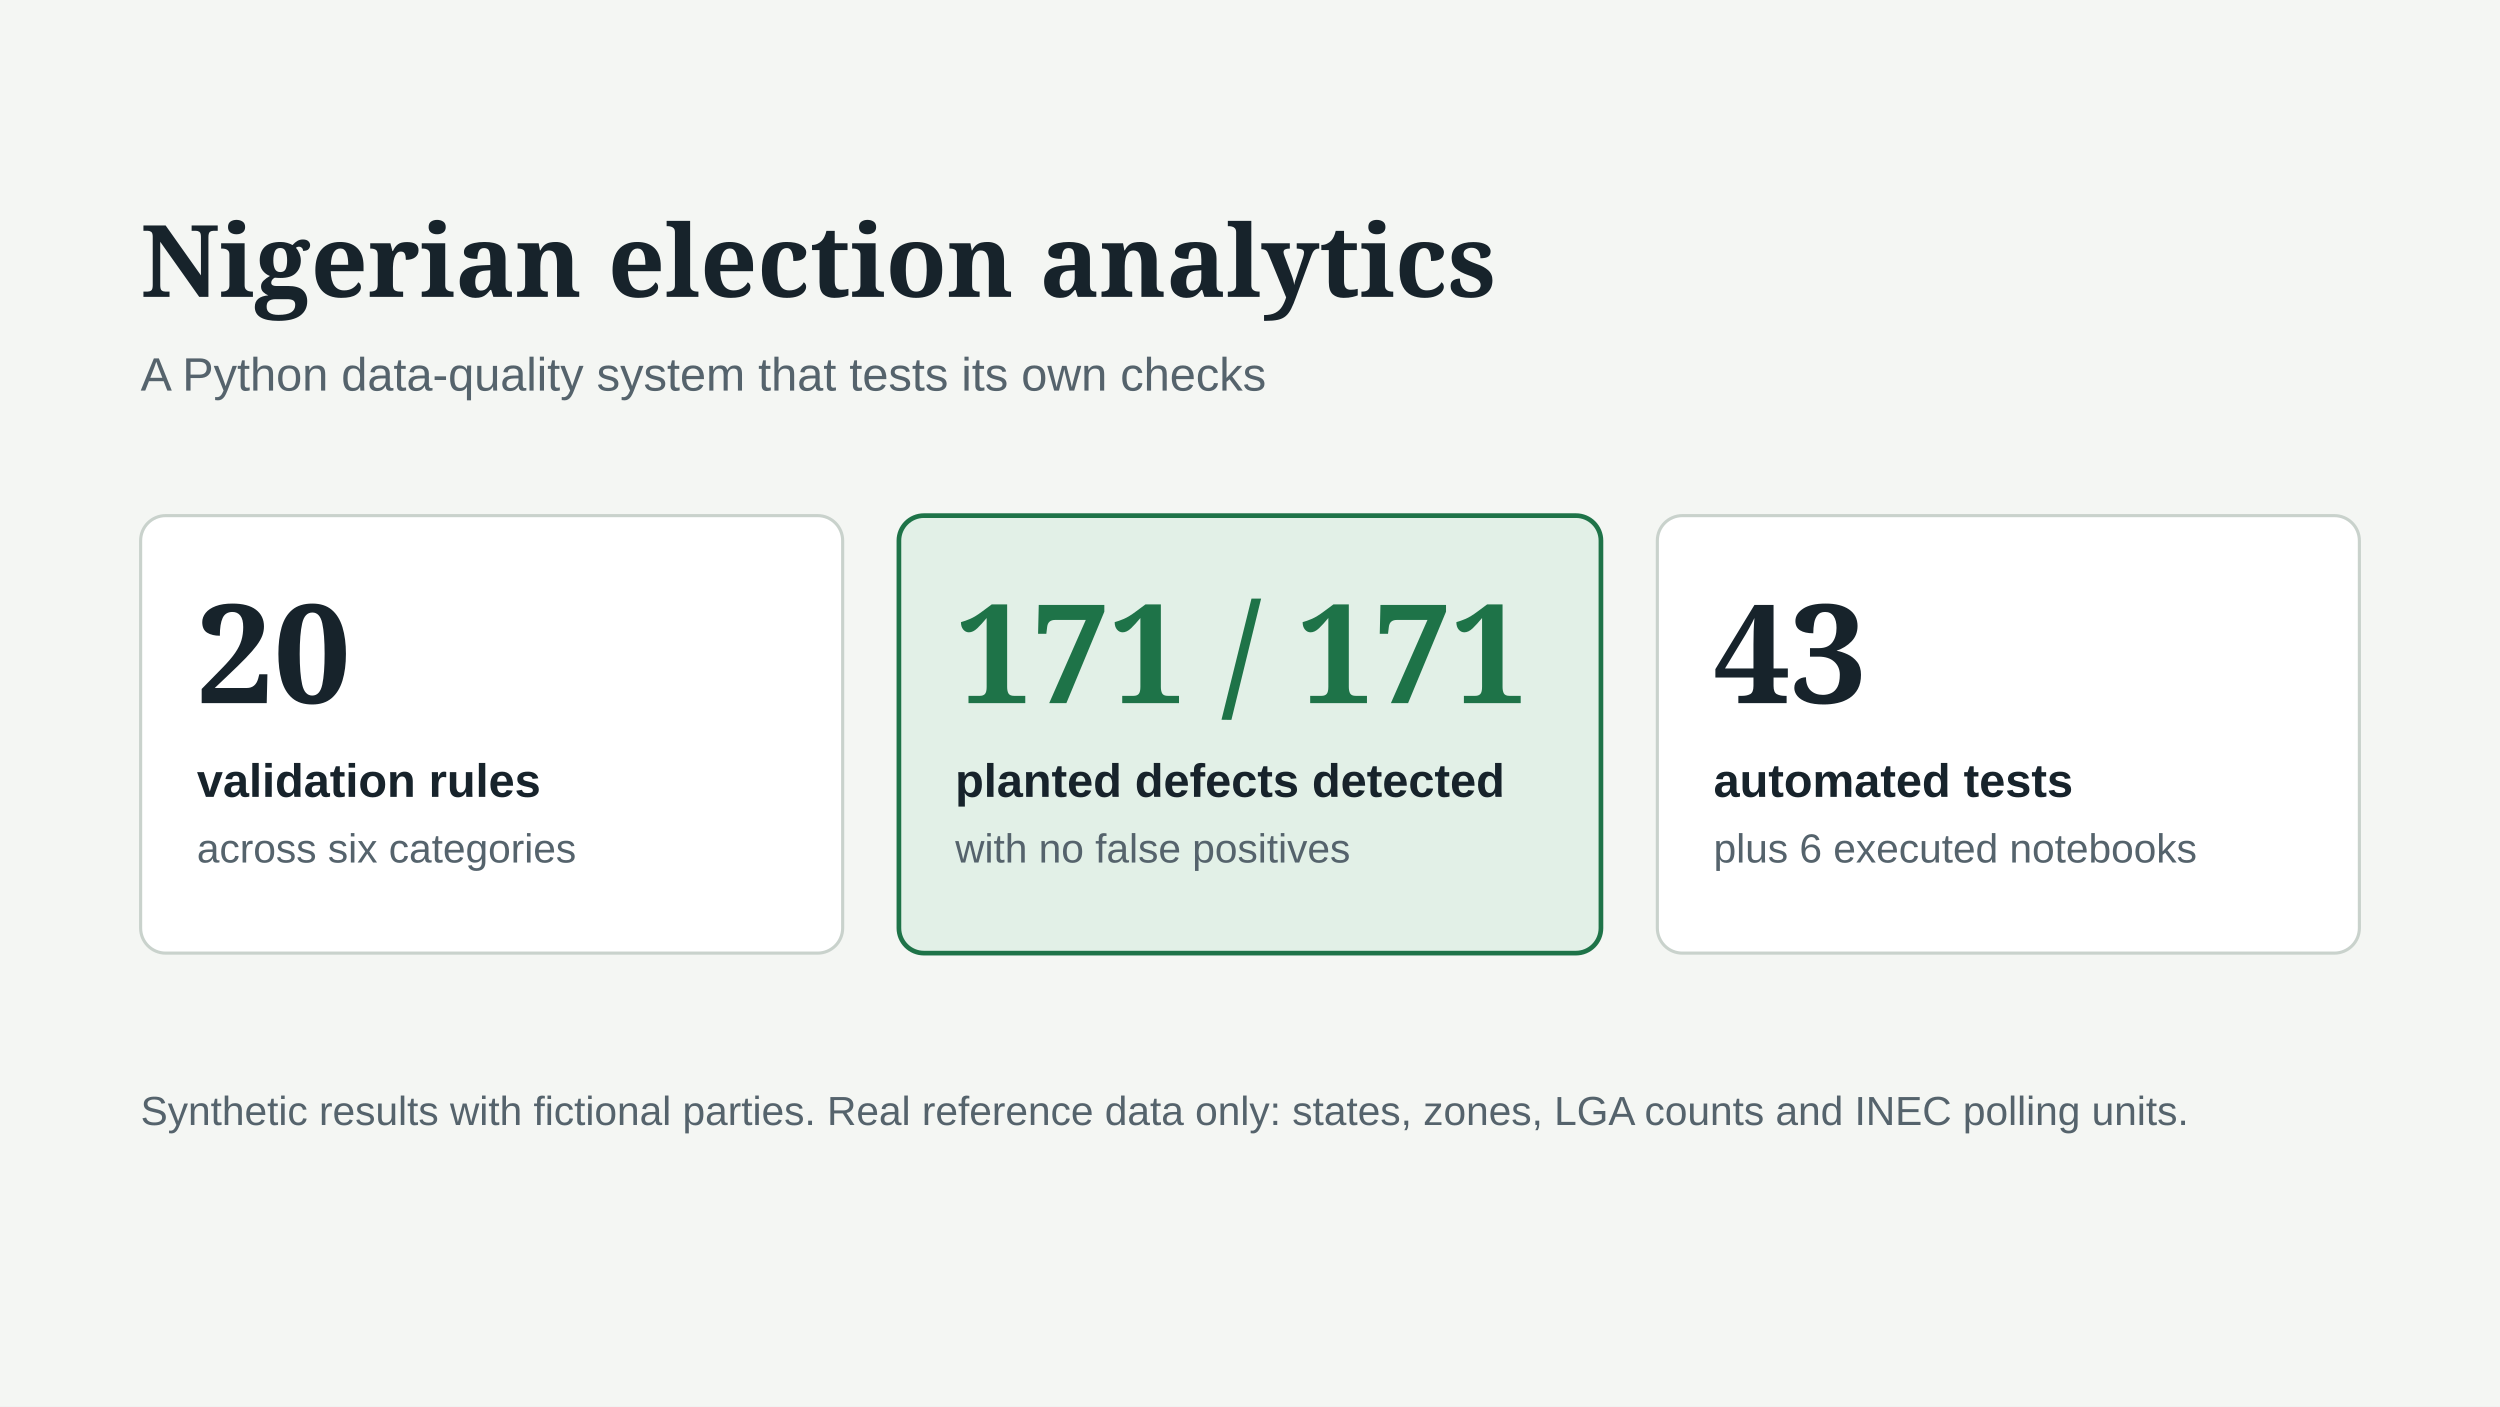
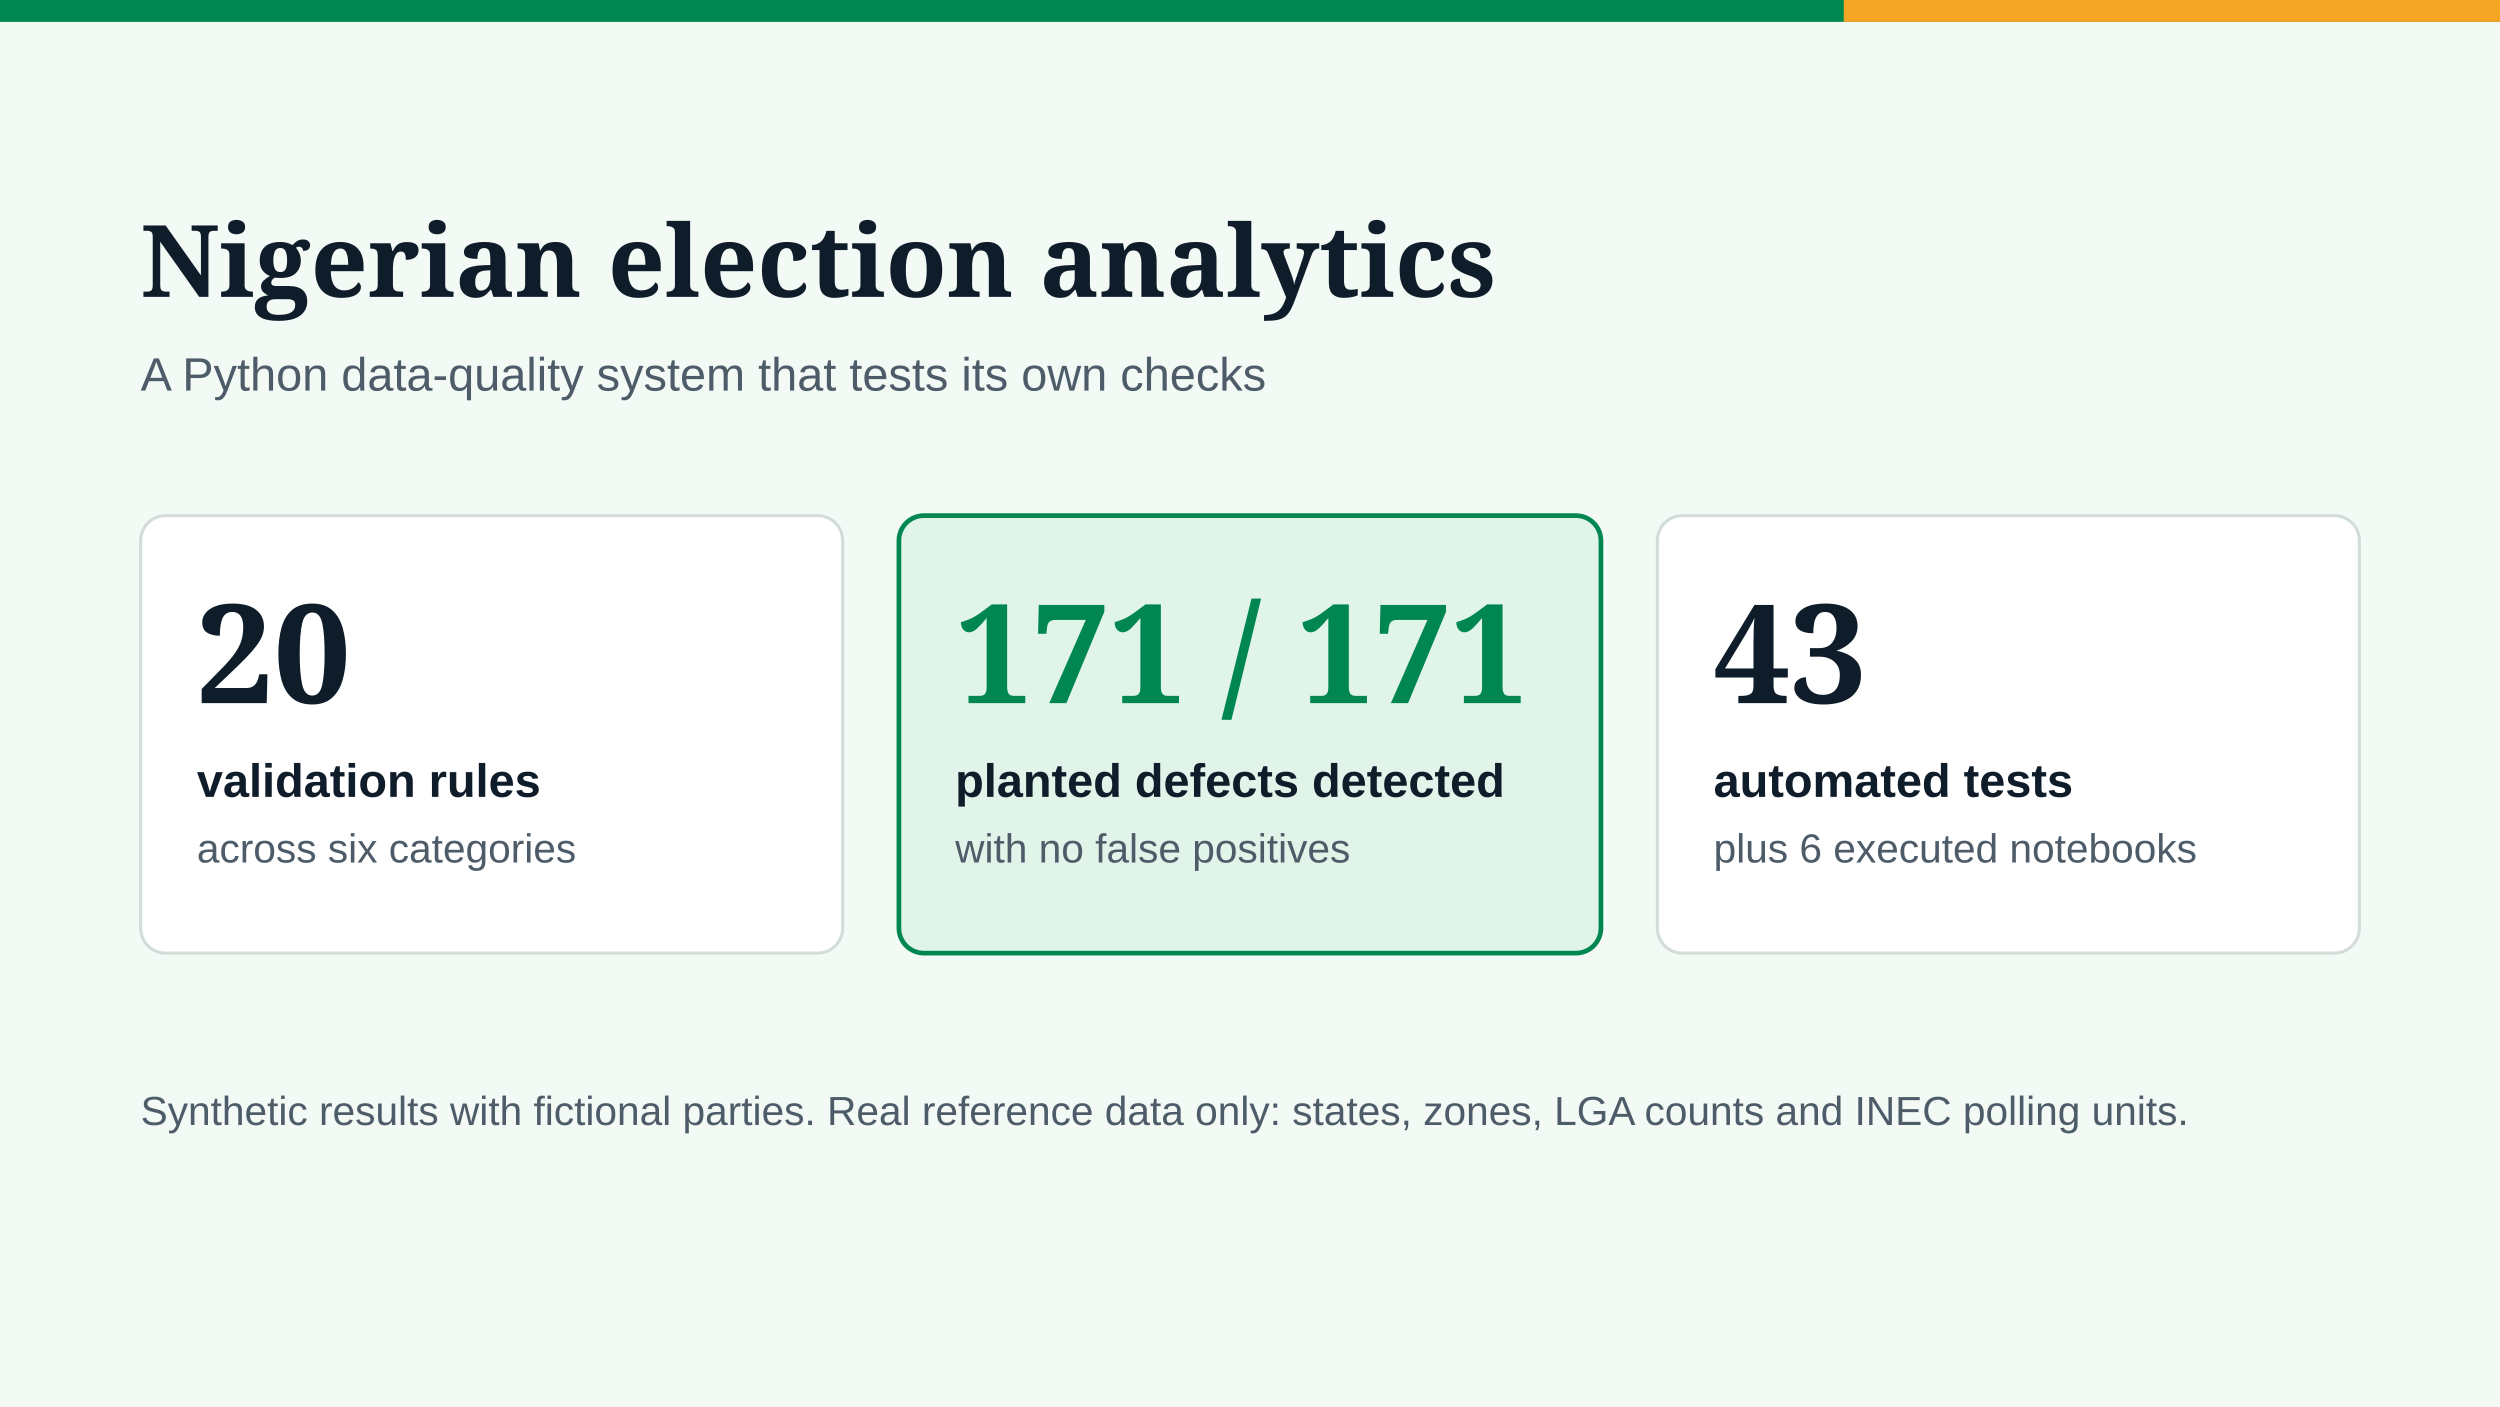
<svg xmlns="http://www.w3.org/2000/svg" viewBox="0 0 1600 900" role="img" aria-label="Key results: 20 validation rules, 171 of 171 planted defects detected, 43 automated tests">
-   <rect width="1600" height="900" fill="#f4f6f3" />
+   <rect width="1600" height="900" fill="#f3faf6" />
+   <rect width="1600" height="14" fill="#008751" />
+   <rect x="1180" width="420" height="14" fill="#f5a524" />
  <defs>
    <marker id="a" viewBox="0 0 10 10" refX="9" refY="5" markerWidth="7" markerHeight="7" orient="auto">
-       <path d="M0 0L10 5L0 10z" fill="#55636c" />
+       <path d="M0 0L10 5L0 10z" fill="#008751" />
    </marker>
  </defs>
-   <text x="90" y="190" font-family="'Source Serif 4',Georgia,serif" font-size="64" font-weight="700" fill="#17232b">Nigerian election analytics</text>
-   <text x="90" y="250" font-family="'Public Sans','Segoe UI',Arial,sans-serif" font-size="30" fill="#55636c">A Python data-quality system that tests its own checks</text>
-   <rect x="90.0" y="330" width="449.3" height="280" rx="16" fill="#ffffff" stroke="#c9d2cc" stroke-width="2" />
-   <text x="126.0" y="450" font-family="'Source Serif 4',Georgia,serif" font-size="88" font-weight="700" fill="#17232b">20</text>
-   <text x="126.0" y="510" font-family="'Public Sans','Segoe UI',Arial,sans-serif" font-size="30" font-weight="700" fill="#17232b" text-anchor="start">validation rules</text>
-   <text x="126.0" y="552" font-family="'Public Sans','Segoe UI',Arial,sans-serif" font-size="26" font-weight="400" fill="#55636c" text-anchor="start">across six categories</text>
-   <rect x="575.3" y="330" width="449.3" height="280" rx="16" fill="#e2f0e7" stroke="#1e7348" stroke-width="3" />
-   <text x="611.3" y="450" font-family="'Source Serif 4',Georgia,serif" font-size="88" font-weight="700" fill="#1e7348">171 / 171</text>
-   <text x="611.3" y="510" font-family="'Public Sans','Segoe UI',Arial,sans-serif" font-size="30" font-weight="700" fill="#17232b" text-anchor="start">planted defects detected</text>
-   <text x="611.3" y="552" font-family="'Public Sans','Segoe UI',Arial,sans-serif" font-size="26" font-weight="400" fill="#55636c" text-anchor="start">with no false positives</text>
-   <rect x="1060.7" y="330" width="449.3" height="280" rx="16" fill="#ffffff" stroke="#c9d2cc" stroke-width="2" />
-   <text x="1096.7" y="450" font-family="'Source Serif 4',Georgia,serif" font-size="88" font-weight="700" fill="#17232b">43</text>
-   <text x="1096.7" y="510" font-family="'Public Sans','Segoe UI',Arial,sans-serif" font-size="30" font-weight="700" fill="#17232b" text-anchor="start">automated tests</text>
-   <text x="1096.7" y="552" font-family="'Public Sans','Segoe UI',Arial,sans-serif" font-size="26" font-weight="400" fill="#55636c" text-anchor="start">plus 6 executed notebooks</text>
-   <text x="90" y="720" font-family="'Public Sans','Segoe UI',Arial,sans-serif" font-size="26" font-weight="400" fill="#55636c" text-anchor="start">Synthetic results with fictional parties. Real reference data only: states, zones, LGA counts and INEC polling units.</text>
+   <text x="90" y="190" font-family="'Source Serif 4',Georgia,serif" font-size="64" font-weight="700" fill="#0f1d2b">Nigerian election analytics</text>
+   <text x="90" y="250" font-family="'Public Sans','Segoe UI',Arial,sans-serif" font-size="30" fill="#4d5c68">A Python data-quality system that tests its own checks</text>
+   <rect x="90.0" y="330.0" width="449.3" height="280.0" rx="16" fill="#ffffff" stroke="#d3ddd8" stroke-width="2" />
+   <text x="126.0" y="450" font-family="'Source Serif 4',Georgia,serif" font-size="88" font-weight="700" fill="#0f1d2b" text-anchor="start">20</text>
+   <text x="126.0" y="510" font-family="'Public Sans','Segoe UI',Arial,sans-serif" font-size="30" font-weight="700" fill="#0f1d2b" text-anchor="start">validation rules</text>
+   <text x="126.0" y="552" font-family="'Public Sans','Segoe UI',Arial,sans-serif" font-size="26" font-weight="400" fill="#4d5c68" text-anchor="start">across six categories</text>
+   <rect x="575.3" y="330.0" width="449.3" height="280.0" rx="16" fill="#e0f4ea" stroke="#008751" stroke-width="3" />
+   <text x="611.3" y="450" font-family="'Source Serif 4',Georgia,serif" font-size="88" font-weight="700" fill="#008751" text-anchor="start">171 / 171</text>
+   <text x="611.3" y="510" font-family="'Public Sans','Segoe UI',Arial,sans-serif" font-size="30" font-weight="700" fill="#0f1d2b" text-anchor="start">planted defects detected</text>
+   <text x="611.3" y="552" font-family="'Public Sans','Segoe UI',Arial,sans-serif" font-size="26" font-weight="400" fill="#4d5c68" text-anchor="start">with no false positives</text>
+   <rect x="1060.7" y="330.0" width="449.3" height="280.0" rx="16" fill="#ffffff" stroke="#d3ddd8" stroke-width="2" />
+   <text x="1096.7" y="450" font-family="'Source Serif 4',Georgia,serif" font-size="88" font-weight="700" fill="#0f1d2b" text-anchor="start">43</text>
+   <text x="1096.7" y="510" font-family="'Public Sans','Segoe UI',Arial,sans-serif" font-size="30" font-weight="700" fill="#0f1d2b" text-anchor="start">automated tests</text>
+   <text x="1096.7" y="552" font-family="'Public Sans','Segoe UI',Arial,sans-serif" font-size="26" font-weight="400" fill="#4d5c68" text-anchor="start">plus 6 executed notebooks</text>
+   <text x="90" y="720" font-family="'Public Sans','Segoe UI',Arial,sans-serif" font-size="26" font-weight="400" fill="#4d5c68" text-anchor="start">Synthetic results with fictional parties. Real reference data only: states, zones, LGA counts and INEC polling units.</text>
</svg>
